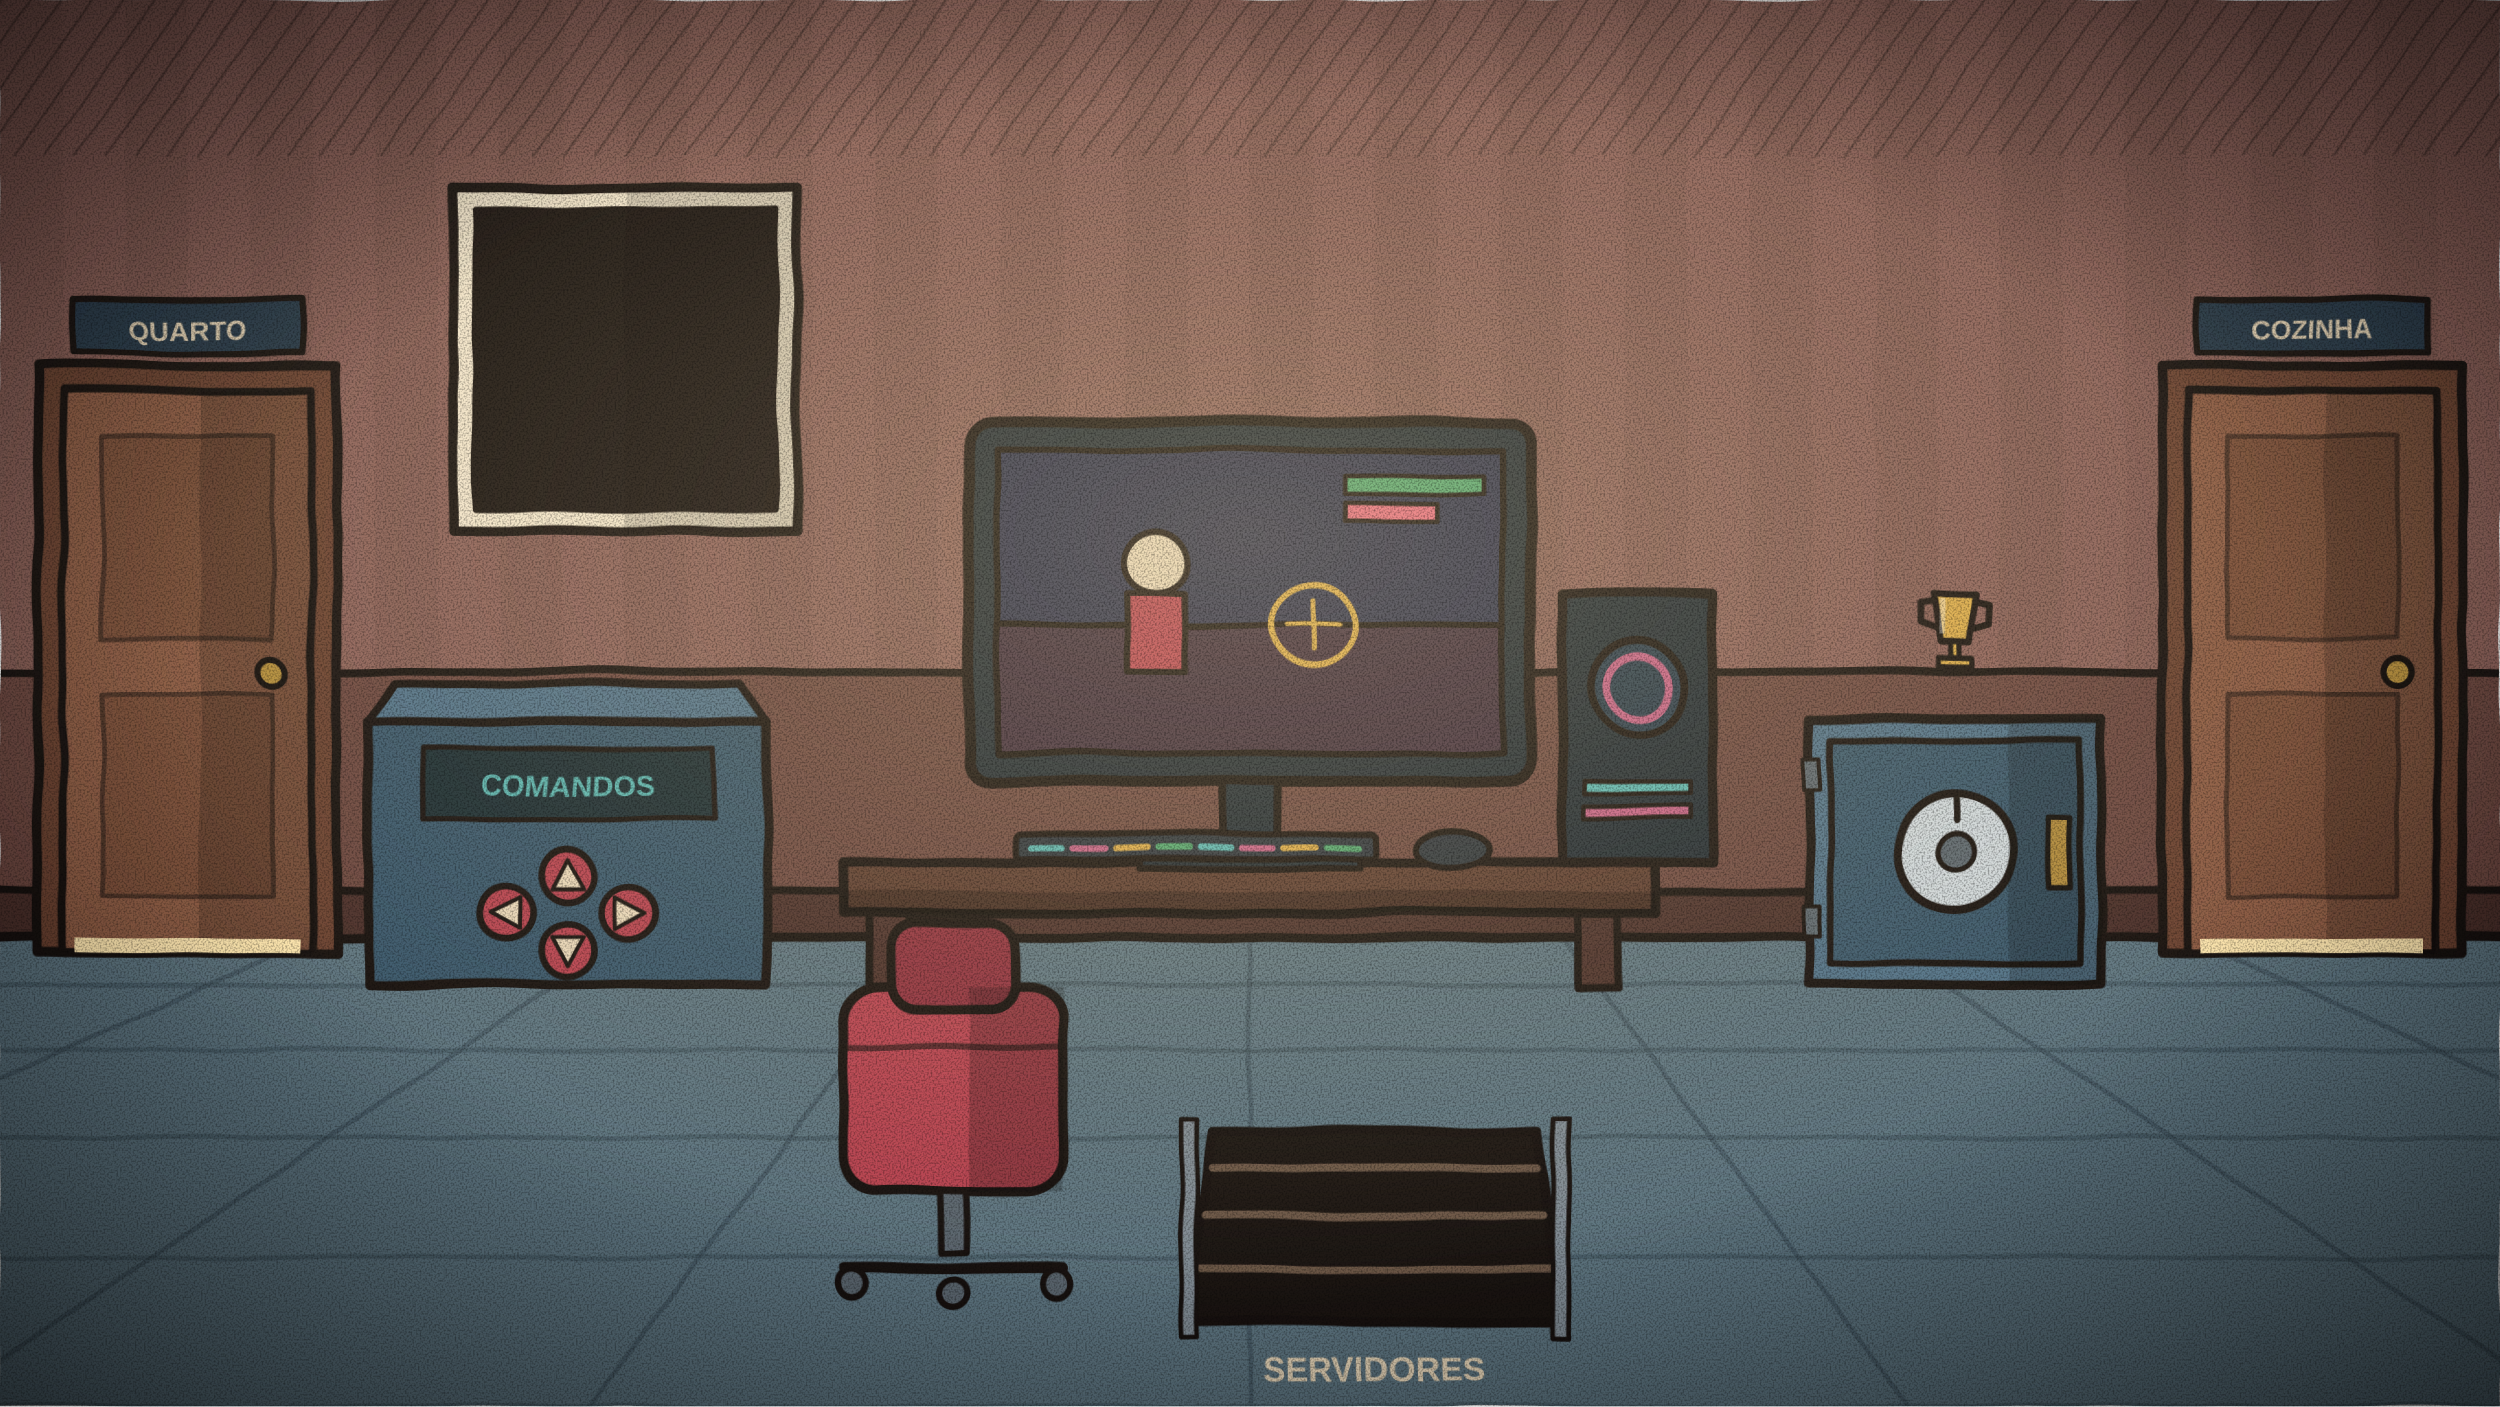
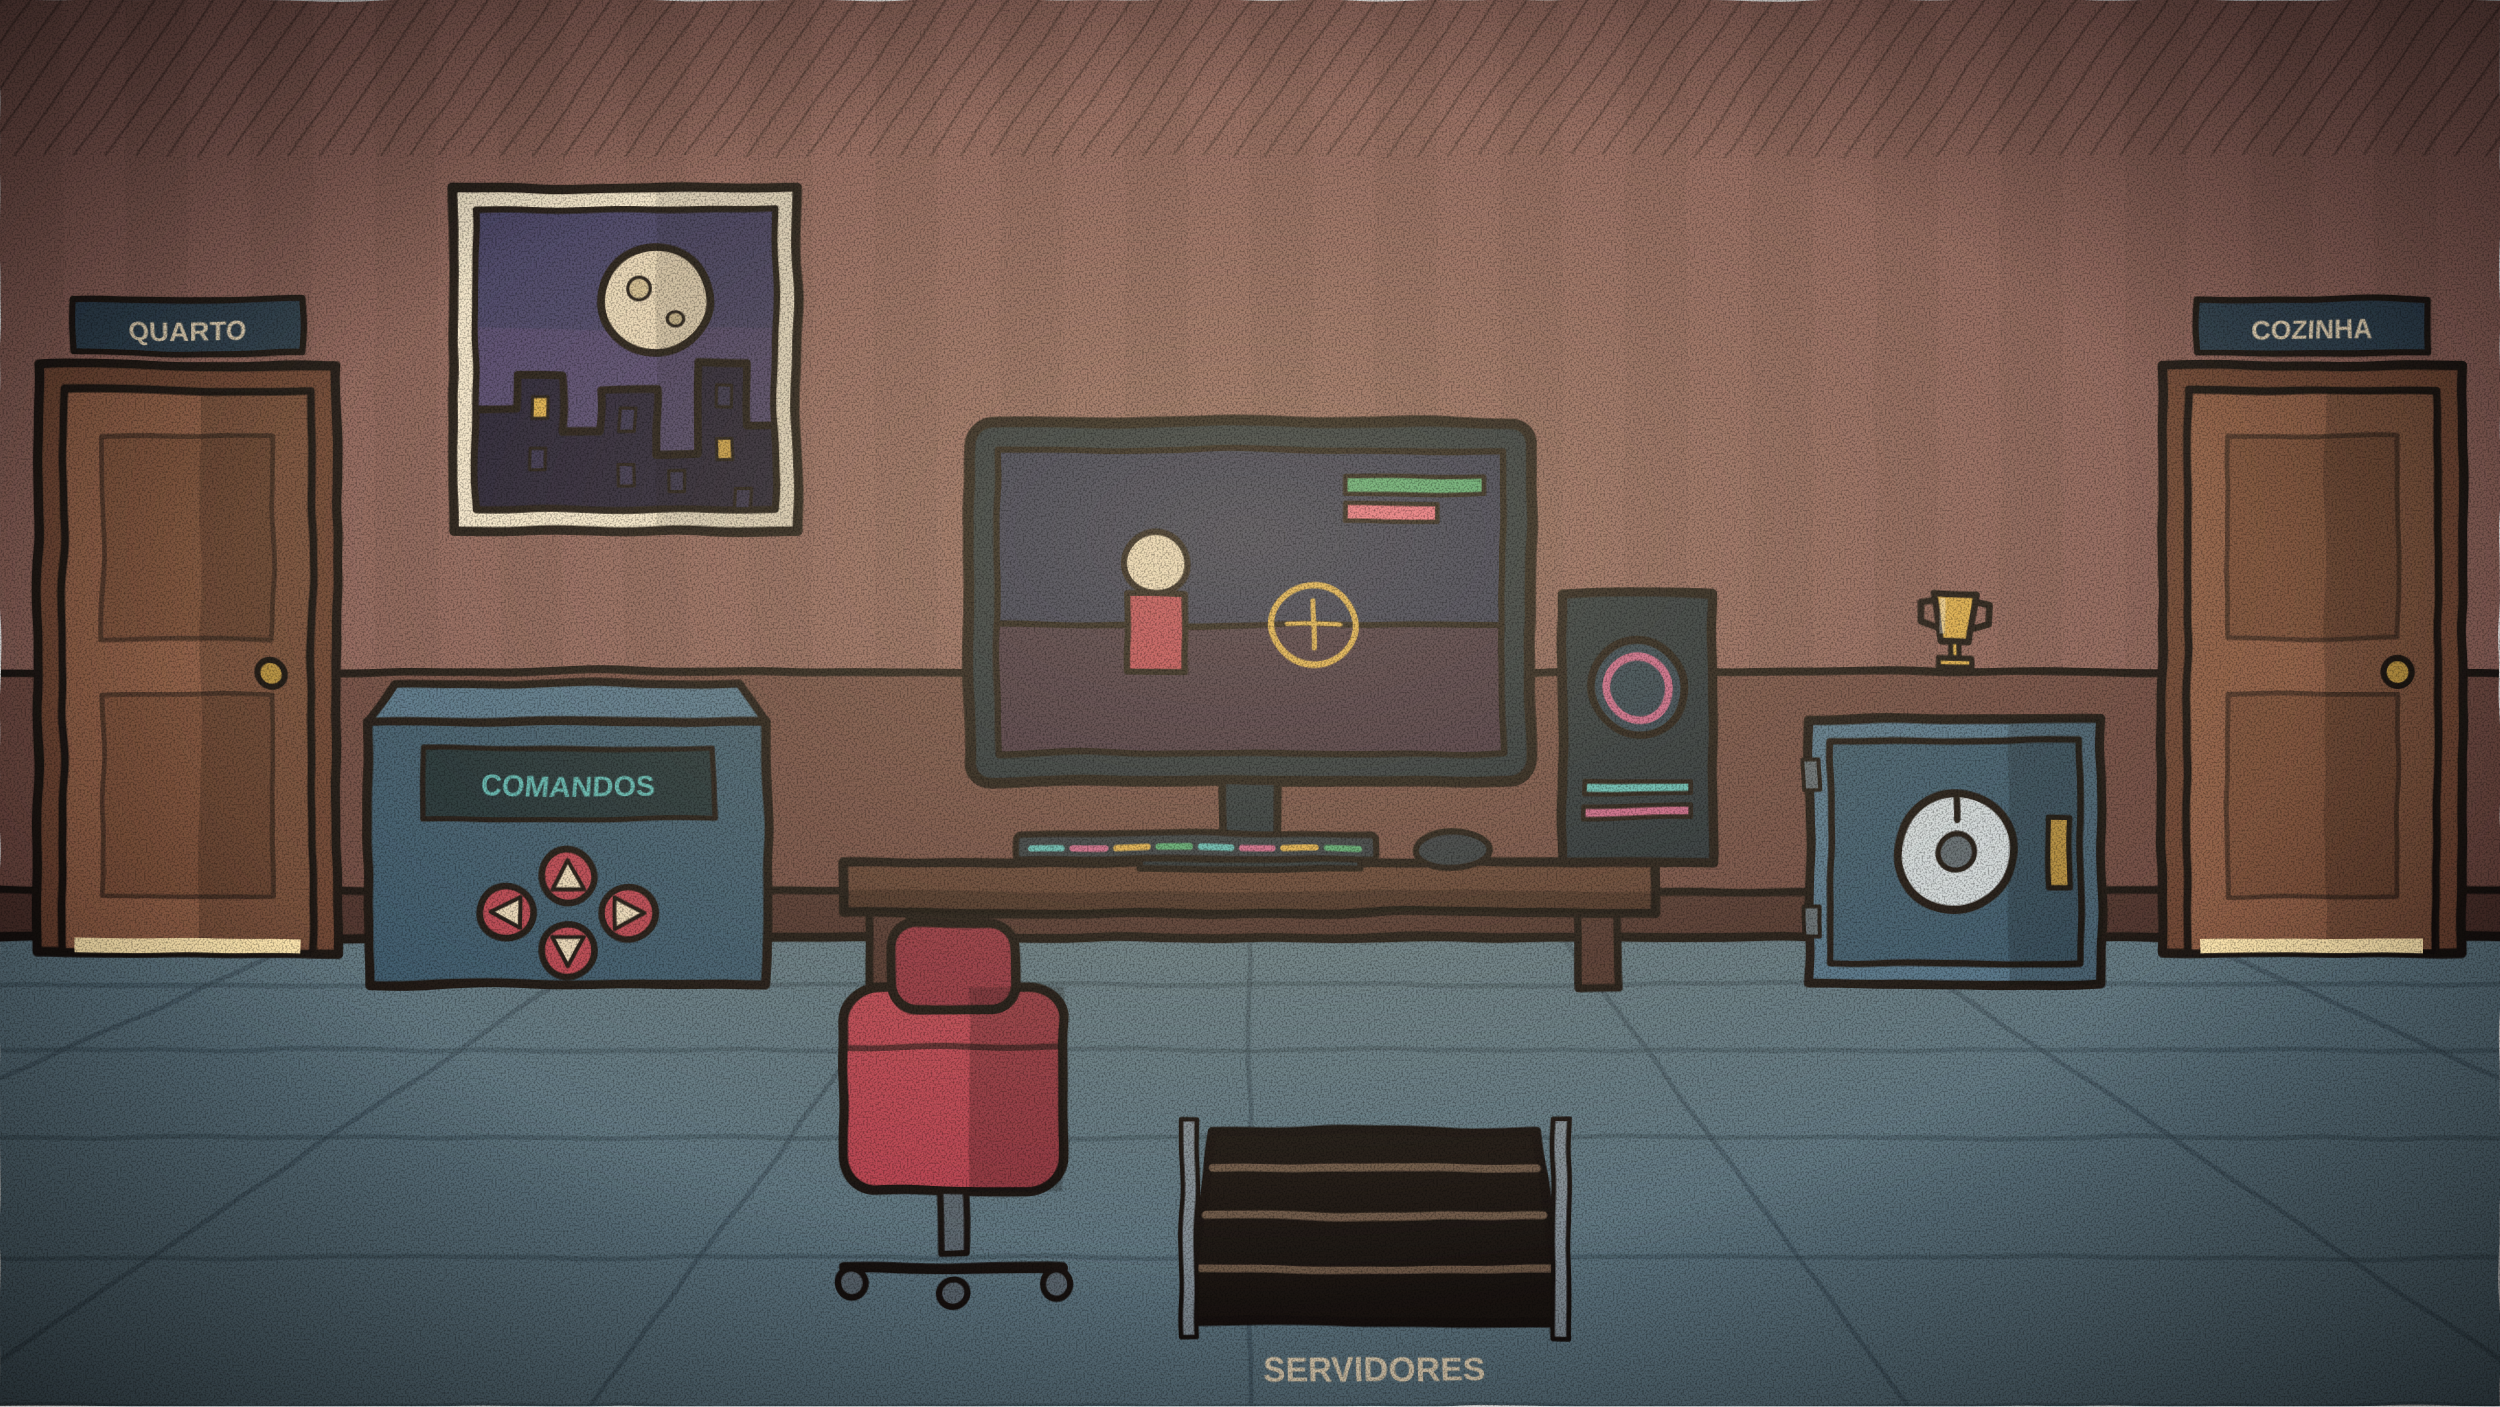
<svg xmlns="http://www.w3.org/2000/svg" viewBox="0 0 1600 900" width="1600" height="900" preserveAspectRatio="xMidYMid slice">
  <defs>
    <filter id="tinta" x="-2%" y="-2%" width="104%" height="104%">
      <feTurbulence type="fractalNoise" baseFrequency="0.012 0.018" numOctaves="2" seed="4" result="r" />
      <feDisplacementMap in="SourceGraphic" in2="r" scale="5" xChannelSelector="R" yChannelSelector="G" />
    </filter>
    <filter id="grao" x="0" y="0" width="100%" height="100%">
      <feTurbulence type="fractalNoise" baseFrequency="0.85" numOctaves="1" seed="9" result="n" />
      <feColorMatrix in="n" type="matrix" values="0 0 0 0 0  0 0 0 0 0  0 0 0 0 0  1.9 0 0 0 -0.8" />
    </filter>
    <filter id="brilho" x="-10%" y="-50%" width="120%" height="200%">
      <feGaussianBlur stdDeviation="9" />
    </filter>
    <pattern id="hachura" width="16" height="16" patternUnits="userSpaceOnUse" patternTransform="rotate(35)">
      <line x1="0" y1="0" x2="0" y2="16" stroke="#17110f" stroke-width="3" opacity=".6" />
    </pattern>
    <pattern id="tijolo" width="80" height="40" patternUnits="userSpaceOnUse">
      <rect x="0" y="0" width="80" height="20" fill="#9c4f47" stroke="#17110f" stroke-width="3" />
      <rect x="-40" y="20" width="80" height="20" fill="#8a443f" stroke="#17110f" stroke-width="3" />
      <rect x="40" y="20" width="80" height="20" fill="#a55a50" stroke="#17110f" stroke-width="3" />
    </pattern>
    <pattern id="azulejo" width="40" height="40" patternUnits="userSpaceOnUse">
      <rect width="40" height="40" fill="#e9dfc9" stroke="#17110f" stroke-width="2" opacity=".95" />
    </pattern>
    <linearGradient id="led" x1="0" x2="1">
      <stop offset="0" stop-color="#58b3b0" />
      <stop offset=".5" stop-color="#c35f86" />
      <stop offset="1" stop-color="#58b3b0" />
    </linearGradient>
    <radialGradient id="vig" cx="50%" cy="48%" r="75%">
      <stop offset="55%" stop-color="#000" stop-opacity="0" />
      <stop offset="100%" stop-color="#000" stop-opacity=".66" />
    </radialGradient>
    <radialGradient id="luz" cx="50%" cy="38%" r="55%">
      <stop offset="0" stop-color="#ffe7b0" stop-opacity=".30" />
      <stop offset="1" stop-color="#ffe7b0" stop-opacity="0" />
    </radialGradient>
  </defs>
  <g filter="url(#tinta)">
    <rect x="-20" y="-20" width="1640" height="620" fill="#8a5f58" />
    <rect x="0" y="0" width="40" height="600" fill="#000" opacity=".05" />
    <rect x="80" y="0" width="40" height="600" fill="#000" opacity=".05" />
    <rect x="160" y="0" width="40" height="600" fill="#000" opacity=".05" />
    <rect x="240" y="0" width="40" height="600" fill="#000" opacity=".05" />
    <rect x="320" y="0" width="40" height="600" fill="#000" opacity=".05" />
    <rect x="400" y="0" width="40" height="600" fill="#000" opacity=".05" />
    <rect x="480" y="0" width="40" height="600" fill="#000" opacity=".05" />
    <rect x="560" y="0" width="40" height="600" fill="#000" opacity=".05" />
    <rect x="640" y="0" width="40" height="600" fill="#000" opacity=".05" />
    <rect x="720" y="0" width="40" height="600" fill="#000" opacity=".05" />
    <rect x="800" y="0" width="40" height="600" fill="#000" opacity=".05" />
    <rect x="880" y="0" width="40" height="600" fill="#000" opacity=".05" />
    <rect x="960" y="0" width="40" height="600" fill="#000" opacity=".05" />
    <rect x="1040" y="0" width="40" height="600" fill="#000" opacity=".05" />
    <rect x="1120" y="0" width="40" height="600" fill="#000" opacity=".05" />
    <rect x="1200" y="0" width="40" height="600" fill="#000" opacity=".05" />
    <rect x="1280" y="0" width="40" height="600" fill="#000" opacity=".05" />
    <rect x="1360" y="0" width="40" height="600" fill="#000" opacity=".05" />
    <rect x="1440" y="0" width="40" height="600" fill="#000" opacity=".05" />
    <rect x="1520" y="0" width="40" height="600" fill="#000" opacity=".05" />
    <rect x="-20" y="430" width="1640" height="170" fill="#6b463f" />
    <line x1="-20" y1="430" x2="1620" y2="430" stroke="#17110f" stroke-width="5" stroke-linecap="round" />
    <rect x="-20" y="600" width="1640" height="320" fill="#5d7480" />
    <line x1="-1600" y1="600" x2="-4266.667" y2="900" stroke="#3b4d57" stroke-width="3" stroke-linecap="round" opacity=".55" />
    <line x1="-1400" y1="600" x2="-3844.444" y2="900" stroke="#3b4d57" stroke-width="3" stroke-linecap="round" opacity=".55" />
    <line x1="-1200" y1="600" x2="-3422.222" y2="900" stroke="#3b4d57" stroke-width="3" stroke-linecap="round" opacity=".55" />
    <line x1="-1000" y1="600" x2="-3000.0" y2="900" stroke="#3b4d57" stroke-width="3" stroke-linecap="round" opacity=".55" />
    <line x1="-800" y1="600" x2="-2577.778" y2="900" stroke="#3b4d57" stroke-width="3" stroke-linecap="round" opacity=".55" />
    <line x1="-600" y1="600" x2="-2155.556" y2="900" stroke="#3b4d57" stroke-width="3" stroke-linecap="round" opacity=".55" />
    <line x1="-400" y1="600" x2="-1733.333" y2="900" stroke="#3b4d57" stroke-width="3" stroke-linecap="round" opacity=".55" />
    <line x1="-200" y1="600" x2="-1311.111" y2="900" stroke="#3b4d57" stroke-width="3" stroke-linecap="round" opacity=".55" />
    <line x1="0" y1="600" x2="-888.889" y2="900" stroke="#3b4d57" stroke-width="3" stroke-linecap="round" opacity=".55" />
    <line x1="200" y1="600" x2="-466.667" y2="900" stroke="#3b4d57" stroke-width="3" stroke-linecap="round" opacity=".55" />
    <line x1="400" y1="600" x2="-44.444" y2="900" stroke="#3b4d57" stroke-width="3" stroke-linecap="round" opacity=".55" />
    <line x1="600" y1="600" x2="377.778" y2="900" stroke="#3b4d57" stroke-width="3" stroke-linecap="round" opacity=".55" />
    <line x1="800" y1="600" x2="800.0" y2="900" stroke="#3b4d57" stroke-width="3" stroke-linecap="round" opacity=".55" />
    <line x1="1000" y1="600" x2="1222.222" y2="900" stroke="#3b4d57" stroke-width="3" stroke-linecap="round" opacity=".55" />
    <line x1="1200" y1="600" x2="1644.444" y2="900" stroke="#3b4d57" stroke-width="3" stroke-linecap="round" opacity=".55" />
    <line x1="1400" y1="600" x2="2066.667" y2="900" stroke="#3b4d57" stroke-width="3" stroke-linecap="round" opacity=".55" />
    <line x1="1600" y1="600" x2="2488.889" y2="900" stroke="#3b4d57" stroke-width="3" stroke-linecap="round" opacity=".55" />
    <line x1="1800" y1="600" x2="2911.111" y2="900" stroke="#3b4d57" stroke-width="3" stroke-linecap="round" opacity=".55" />
    <line x1="2000" y1="600" x2="3333.333" y2="900" stroke="#3b4d57" stroke-width="3" stroke-linecap="round" opacity=".55" />
    <line x1="2200" y1="600" x2="3755.556" y2="900" stroke="#3b4d57" stroke-width="3" stroke-linecap="round" opacity=".55" />
    <line x1="2400" y1="600" x2="4177.778" y2="900" stroke="#3b4d57" stroke-width="3" stroke-linecap="round" opacity=".55" />
    <line x1="2600" y1="600" x2="4600.0" y2="900" stroke="#3b4d57" stroke-width="3" stroke-linecap="round" opacity=".55" />
    <line x1="2800" y1="600" x2="5022.222" y2="900" stroke="#3b4d57" stroke-width="3" stroke-linecap="round" opacity=".55" />
    <line x1="3000" y1="600" x2="5444.444" y2="900" stroke="#3b4d57" stroke-width="3" stroke-linecap="round" opacity=".55" />
    <line x1="-20" y1="630" x2="1620" y2="630" stroke="#3b4d57" stroke-width="3" stroke-linecap="round" opacity=".5" />
    <line x1="-20" y1="672" x2="1620" y2="672" stroke="#3b4d57" stroke-width="3" stroke-linecap="round" opacity=".5" />
    <line x1="-20" y1="728" x2="1620" y2="728" stroke="#3b4d57" stroke-width="3" stroke-linecap="round" opacity=".5" />
    <line x1="-20" y1="805" x2="1620" y2="805" stroke="#3b4d57" stroke-width="3" stroke-linecap="round" opacity=".5" />
    <line x1="-20" y1="900" x2="1620" y2="900" stroke="#3b4d57" stroke-width="3" stroke-linecap="round" opacity=".5" />
    <rect x="-20" y="570" width="1640" height="30" rx="0" fill="#4a2f2a" stroke="#17110f" stroke-width="5" stroke-linejoin="round" stroke-linecap="round" />
    <line x1="-20" y1="600" x2="1620" y2="600" stroke="#17110f" stroke-width="6" stroke-linecap="round" />
    <rect x="-20" y="-20" width="1640" height="120" fill="url(#hachura)" opacity=".55" />
    <rect x="290" y="120" width="220" height="220" rx="0" fill="#f0e4cc" stroke="#17110f" stroke-width="6" stroke-linejoin="round" stroke-linecap="round" />
-     <rect x="304" y="134" width="192" height="192" rx="0" fill="#17110f" stroke="#17110f" stroke-width="4" stroke-linejoin="round" stroke-linecap="round" />
-     <rect x="400" y="120" width="110" height="220" fill="#000" opacity="0.15" />
+     <rect x="304" y="134" width="192" height="192" rx="0" fill="#2e3550" stroke="#17110f" stroke-width="4" stroke-linejoin="round" stroke-linecap="round" />
+     <clipPath id="qd">
+       <rect x="304" y="134" width="192" height="192" />
+     </clipPath>
+     <g clip-path="url(#qd)">
+       <rect x="304" y="134" width="192" height="100" fill="#3d3a63" />
+       <rect x="304" y="210" width="192" height="116" fill="#4a3f6b" />
+       <circle cx="420" cy="192" r="34" fill="#e6d5b8" stroke="#17110f" stroke-width="5" stroke-linejoin="round" stroke-linecap="round" />
+       <circle cx="410" cy="184" r="7" fill="#cdb98f" stroke="#17110f" stroke-width="2" stroke-linejoin="round" stroke-linecap="round" />
+       <circle cx="432" cy="204" r="5" fill="#cdb98f" stroke="#17110f" stroke-width="2" stroke-linejoin="round" stroke-linecap="round" />
+       <path d="M304 326 L304 262 L330 262 L330 240 L360 240 L360 276 L384 276 L384 250 L420 250 L420 290 L446 290 L446 232 L478 232 L478 272 L496 272 L496 326 Z" fill="#1c1830" stroke="#17110f" stroke-width="5" stroke-linejoin="round" stroke-linecap="round" />
+       <rect x="340" y="254" width="10" height="14" rx="0" fill="#d8a948" stroke="#17110f" stroke-width="2" stroke-linejoin="round" stroke-linecap="round" />
+       <rect x="340" y="286" width="10" height="14" rx="0" fill="#2c2848" stroke="#17110f" stroke-width="2" stroke-linejoin="round" stroke-linecap="round" />
+       <rect x="396" y="262" width="10" height="14" rx="0" fill="#2c2848" stroke="#17110f" stroke-width="2" stroke-linejoin="round" stroke-linecap="round" />
+       <rect x="396" y="296" width="10" height="14" rx="0" fill="#2c2848" stroke="#17110f" stroke-width="2" stroke-linejoin="round" stroke-linecap="round" />
+       <rect x="428" y="300" width="10" height="14" rx="0" fill="#2c2848" stroke="#17110f" stroke-width="2" stroke-linejoin="round" stroke-linecap="round" />
+       <rect x="458" y="246" width="10" height="14" rx="0" fill="#2c2848" stroke="#17110f" stroke-width="2" stroke-linejoin="round" stroke-linecap="round" />
+       <rect x="458" y="280" width="10" height="14" rx="0" fill="#d8a948" stroke="#17110f" stroke-width="2" stroke-linejoin="round" stroke-linecap="round" />
+       <rect x="470" y="312" width="10" height="14" rx="0" fill="#2c2848" stroke="#17110f" stroke-width="2" stroke-linejoin="round" stroke-linecap="round" />
+     </g>
+     <rect x="304" y="134" width="192" height="192" rx="0" fill="none" stroke="#17110f" stroke-width="4" stroke-linejoin="round" stroke-linecap="round" />
+     <rect x="420" y="120" width="90" height="220" fill="#000" opacity="0.13" />
    <rect x="24" y="234" width="192" height="376" rx="0" fill="#6a4130" stroke="#17110f" stroke-width="6" stroke-linejoin="round" stroke-linecap="round" />
    <rect x="40" y="250" width="160" height="360" rx="0" fill="#8b5a43" stroke="#17110f" stroke-width="5" stroke-linejoin="round" stroke-linecap="round" />
    <rect x="65.6" y="278.8" width="108.8" height="129.6" rx="0" fill="#6a4130" stroke="#17110f" stroke-width="3" stroke-linejoin="round" stroke-linecap="round" opacity=".55" />
    <rect x="65.6" y="444.4" width="108.8" height="129.6" rx="0" fill="#6a4130" stroke="#17110f" stroke-width="3" stroke-linejoin="round" stroke-linecap="round" opacity=".55" />
    <circle cx="174.4" cy="430.0" r="9" fill="#d8a948" stroke="#17110f" stroke-width="4" stroke-linejoin="round" stroke-linecap="round" />
    <rect x="128.0" y="250" width="72.0" height="360" fill="#000" opacity="0.18" />
    <rect x="48" y="601" width="144" height="9" fill="#ffe7b0" />
    <rect x="46" y="192" width="148" height="34" rx="0" fill="#26394a" stroke="#17110f" stroke-width="4" stroke-linejoin="round" stroke-linecap="round" />
    <text x="120.0" y="217" font-family="Arial Black, Arial, Helvetica, sans-serif" font-size="17" font-weight="800" fill="#e6d5b8" text-anchor="middle">QUARTO</text>
    <rect x="1384" y="234" width="192" height="376" rx="0" fill="#6a4130" stroke="#17110f" stroke-width="6" stroke-linejoin="round" stroke-linecap="round" />
    <rect x="1400" y="250" width="160" height="360" rx="0" fill="#8b5a43" stroke="#17110f" stroke-width="5" stroke-linejoin="round" stroke-linecap="round" />
    <rect x="1425.6" y="278.8" width="108.8" height="129.6" rx="0" fill="#6a4130" stroke="#17110f" stroke-width="3" stroke-linejoin="round" stroke-linecap="round" opacity=".55" />
    <rect x="1425.6" y="444.4" width="108.8" height="129.6" rx="0" fill="#6a4130" stroke="#17110f" stroke-width="3" stroke-linejoin="round" stroke-linecap="round" opacity=".55" />
    <circle cx="1534.4" cy="430.0" r="9" fill="#d8a948" stroke="#17110f" stroke-width="4" stroke-linejoin="round" stroke-linecap="round" />
    <rect x="1488.0" y="250" width="72.0" height="360" fill="#000" opacity="0.18" />
    <rect x="1408" y="601" width="144" height="9" fill="#ffe7b0" />
    <rect x="1406" y="192" width="148" height="34" rx="0" fill="#26394a" stroke="#17110f" stroke-width="4" stroke-linejoin="round" stroke-linecap="round" />
    <text x="1480.0" y="217" font-family="Arial Black, Arial, Helvetica, sans-serif" font-size="17" font-weight="800" fill="#e6d5b8" text-anchor="middle">COZINHA</text>
    <g transform="translate(142.5 94.5) scale(.85)">
      <rect x="110" y="432" width="300" height="198" rx="0" fill="#38566b" stroke="#17110f" stroke-width="7" stroke-linejoin="round" stroke-linecap="round" />
      <path d="M110 432 L410 432 L390 404 L130 404 Z" fill="#4f7088" stroke="#17110f" stroke-width="6" stroke-linejoin="round" stroke-linecap="round" />
      <rect x="150" y="452" width="220" height="54" rx="0" fill="#1a2c33" stroke="#17110f" stroke-width="4" stroke-linejoin="round" stroke-linecap="round" />
      <text x="260" y="488" font-family="Arial Black, Arial, Helvetica, sans-serif" font-size="22" font-weight="800" fill="#58b3b0" text-anchor="middle">COMANDOS</text>
      <circle cx="260" cy="548" r="20" fill="#b5414f" stroke="#17110f" stroke-width="5" stroke-linejoin="round" stroke-linecap="round" />
      <path d="M260 536 L272 558 L248 558 Z" fill="#e6d5b8" stroke="#17110f" stroke-width="3" stroke-linejoin="round" stroke-linecap="round" />
      <circle cx="260" cy="604" r="20" fill="#b5414f" stroke="#17110f" stroke-width="5" stroke-linejoin="round" stroke-linecap="round" />
      <path d="M260 616 L272 594 L248 594 Z" fill="#e6d5b8" stroke="#17110f" stroke-width="3" stroke-linejoin="round" stroke-linecap="round" />
      <circle cx="214" cy="576" r="20" fill="#b5414f" stroke="#17110f" stroke-width="5" stroke-linejoin="round" stroke-linecap="round" />
      <path d="M202 576 L224 564 L224 588 Z" fill="#e6d5b8" stroke="#17110f" stroke-width="3" stroke-linejoin="round" stroke-linecap="round" />
      <circle cx="306" cy="576" r="20" fill="#b5414f" stroke="#17110f" stroke-width="5" stroke-linejoin="round" stroke-linecap="round" />
      <path d="M318 576 L296 564 L296 588 Z" fill="#e6d5b8" stroke="#17110f" stroke-width="3" stroke-linejoin="round" stroke-linecap="round" />
    </g>
    <rect x="556" y="582" width="26" height="50" rx="0" fill="#4a2f2a" stroke="#17110f" stroke-width="5" stroke-linejoin="round" stroke-linecap="round" />
    <rect x="1010" y="582" width="26" height="50" rx="0" fill="#4a2f2a" stroke="#17110f" stroke-width="5" stroke-linejoin="round" stroke-linecap="round" />
    <rect x="540" y="552" width="520" height="32" rx="0" fill="#5a3a2e" stroke="#17110f" stroke-width="6" stroke-linejoin="round" stroke-linecap="round" />
    <rect x="540" y="570" width="520" height="14" fill="#000" opacity="0.25" />
    <rect x="620" y="270" width="360" height="230" rx="14" fill="#1f2a33" stroke="#17110f" stroke-width="7" stroke-linejoin="round" stroke-linecap="round" />
    <rect x="638" y="288" width="324" height="194" rx="0" fill="#2a2f4a" stroke="#17110f" stroke-width="4" stroke-linejoin="round" stroke-linecap="round" />
    <rect x="638" y="400" width="324" height="82" rx="0" fill="#3c2a3a" stroke="#17110f" stroke-width="4" stroke-linejoin="round" stroke-linecap="round" />
    <circle cx="740" cy="360" r="20" fill="#e6d5b8" stroke="#17110f" stroke-width="4" stroke-linejoin="round" stroke-linecap="round" />
    <rect x="722" y="380" width="36" height="50" rx="0" fill="#b5414f" stroke="#17110f" stroke-width="4" stroke-linejoin="round" stroke-linecap="round" />
    <rect x="860" y="304" width="90" height="12" rx="0" fill="#4fa36d" stroke="#17110f" stroke-width="3" stroke-linejoin="round" stroke-linecap="round" />
    <rect x="860" y="322" width="60" height="12" rx="0" fill="#e2697d" stroke="#17110f" stroke-width="3" stroke-linejoin="round" stroke-linecap="round" />
    <circle cx="840" cy="400" r="26" fill="none" stroke="#d8a948" stroke-width="4" />
    <line x1="840" y1="384" x2="840" y2="416" stroke="#d8a948" stroke-width="3" stroke-linecap="round" />
    <line x1="824" y1="400" x2="856" y2="400" stroke="#d8a948" stroke-width="3" stroke-linecap="round" />
    <rect x="782" y="500" width="36" height="52" rx="0" fill="#1f2a33" stroke="#17110f" stroke-width="5" stroke-linejoin="round" stroke-linecap="round" />
    <rect x="730" y="546" width="140" height="10" rx="0" fill="#1f2a33" stroke="#17110f" stroke-width="4" stroke-linejoin="round" stroke-linecap="round" />
    <rect x="650" y="534" width="230" height="16" rx="3" fill="#2a323b" stroke="#17110f" stroke-width="4" stroke-linejoin="round" stroke-linecap="round" />
    <line x1="660" y1="543" x2="680" y2="543" stroke="#58b3b0" stroke-width="4" stroke-linecap="round" />
    <line x1="687" y1="543" x2="707" y2="543" stroke="#c35f86" stroke-width="4" stroke-linecap="round" />
    <line x1="714" y1="543" x2="734" y2="543" stroke="#d8a948" stroke-width="4" stroke-linecap="round" />
    <line x1="741" y1="543" x2="761" y2="543" stroke="#4fa36d" stroke-width="4" stroke-linecap="round" />
    <line x1="768" y1="543" x2="788" y2="543" stroke="#58b3b0" stroke-width="4" stroke-linecap="round" />
    <line x1="795" y1="543" x2="815" y2="543" stroke="#c35f86" stroke-width="4" stroke-linecap="round" />
    <line x1="822" y1="543" x2="842" y2="543" stroke="#d8a948" stroke-width="4" stroke-linecap="round" />
    <line x1="849" y1="543" x2="869" y2="543" stroke="#4fa36d" stroke-width="4" stroke-linecap="round" />
    <ellipse cx="930" cy="544" rx="24" ry="12" fill="#2a323b" stroke="#17110f" stroke-width="4" stroke-linejoin="round" stroke-linecap="round" />
    <rect x="1000" y="380" width="96" height="172" rx="0" fill="#1f2a33" stroke="#17110f" stroke-width="6" stroke-linejoin="round" stroke-linecap="round" />
    <circle cx="1048" cy="440" r="30" fill="#26394a" stroke="#17110f" stroke-width="5" stroke-linejoin="round" stroke-linecap="round" />
    <circle cx="1048" cy="440" r="20" fill="none" stroke="#c35f86" stroke-width="5" />
    <rect x="1014" y="500" width="68" height="8" rx="0" fill="#58b3b0" stroke="#17110f" stroke-width="3" stroke-linejoin="round" stroke-linecap="round" />
    <rect x="1014" y="516" width="68" height="8" rx="0" fill="#c35f86" stroke="#17110f" stroke-width="3" stroke-linejoin="round" stroke-linecap="round" />
    <rect x="540" y="632" width="140" height="130" rx="22" fill="#b5414f" stroke="#17110f" stroke-width="6" stroke-linejoin="round" stroke-linecap="round" />
    <rect x="570" y="590" width="80" height="56" rx="16" fill="#8e2f3d" stroke="#17110f" stroke-width="6" stroke-linejoin="round" stroke-linecap="round" />
    <line x1="540" y1="670" x2="680" y2="670" stroke="#17110f" stroke-width="4" stroke-linecap="round" opacity=".6" />
    <rect x="602" y="762" width="16" height="40" rx="0" fill="#5a656e" stroke="#17110f" stroke-width="4" stroke-linejoin="round" stroke-linecap="round" />
    <line x1="540" y1="812" x2="680" y2="812" stroke="#17110f" stroke-width="7" stroke-linecap="round" />
    <circle cx="544" cy="822" r="9" fill="#5a656e" stroke="#17110f" stroke-width="4" stroke-linejoin="round" stroke-linecap="round" />
    <circle cx="610" cy="828" r="9" fill="#5a656e" stroke="#17110f" stroke-width="4" stroke-linejoin="round" stroke-linecap="round" />
    <circle cx="676" cy="822" r="9" fill="#5a656e" stroke="#17110f" stroke-width="4" stroke-linejoin="round" stroke-linecap="round" />
    <rect x="620" y="632" width="60" height="130" fill="#000" opacity="0.22" />
    <g transform="translate(180.5 94.5) scale(.85)">
      <rect x="1150" y="430" width="220" height="200" rx="0" fill="#4f7088" stroke="#17110f" stroke-width="7" stroke-linejoin="round" stroke-linecap="round" />
      <rect x="1166" y="446" width="188" height="168" rx="0" fill="#38566b" stroke="#17110f" stroke-width="5" stroke-linejoin="round" stroke-linecap="round" />
      <circle cx="1260" cy="530" r="44" fill="#cdd6dc" stroke="#17110f" stroke-width="6" stroke-linejoin="round" stroke-linecap="round" />
      <circle cx="1260" cy="530" r="14" fill="#5a656e" stroke="#17110f" stroke-width="4" stroke-linejoin="round" stroke-linecap="round" />
      <line x1="1260" y1="490" x2="1260" y2="506" stroke="#17110f" stroke-width="5" stroke-linecap="round" />
      <rect x="1330" y="505" width="16" height="52" rx="0" fill="#d8a948" stroke="#17110f" stroke-width="4" stroke-linejoin="round" stroke-linecap="round" />
      <rect x="1146" y="460" width="12" height="24" rx="0" fill="#5a656e" stroke="#17110f" stroke-width="3" stroke-linejoin="round" stroke-linecap="round" />
      <rect x="1146" y="570" width="12" height="24" rx="0" fill="#5a656e" stroke="#17110f" stroke-width="3" stroke-linejoin="round" stroke-linecap="round" />
      <rect x="1300" y="430" width="70" height="200" fill="#000" opacity="0.2" />
      <path d="M1243.5 336 L1276.5 336 L1271.0 372.3 L1249.0 372.3 Z" fill="#d8a948" stroke="#17110f" stroke-width="5" stroke-linejoin="round" stroke-linecap="round" />
      <path d="M1243.5 341.5 L1233.6 343.7 L1233.6 358.0 L1246.8 362.4" fill="none" stroke="#17110f" stroke-width="5" stroke-linecap="round" stroke-linejoin="round" />
      <path d="M1276.5 341.5 L1286.4 343.7 L1286.4 358.0 L1273.2 362.4" fill="none" stroke="#17110f" stroke-width="5" stroke-linecap="round" stroke-linejoin="round" />
      <rect x="1256.7" y="372.3" width="6.6" height="12.1" rx="0" fill="#d8a948" stroke="#17110f" stroke-width="4" stroke-linejoin="round" stroke-linecap="round" />
      <rect x="1246.8" y="384.4" width="26.4" height="6.6" rx="0" fill="#d8a948" stroke="#17110f" stroke-width="4" stroke-linejoin="round" stroke-linecap="round" />
      <rect x="1247.9" y="339.3" width="4.4" height="27.5" fill="#fff" opacity="0.35" />
    </g>
    <path d="M776 724 L984 724 L1000 846 L760 846 Z" fill="#1a1411" stroke="#17110f" stroke-width="6" stroke-linejoin="round" stroke-linecap="round" />
    <line x1="776" y1="748" x2="984" y2="748" stroke="#6b5646" stroke-width="5" stroke-linecap="round" />
    <line x1="772" y1="778" x2="988" y2="778" stroke="#6b5646" stroke-width="5" stroke-linecap="round" />
    <line x1="768" y1="812" x2="992" y2="812" stroke="#6b5646" stroke-width="5" stroke-linecap="round" />
    <rect x="756" y="716" width="10" height="140" rx="0" fill="#7f8a93" stroke="#17110f" stroke-width="3" stroke-linejoin="round" stroke-linecap="round" />
    <rect x="994" y="716" width="10" height="140" rx="0" fill="#7f8a93" stroke="#17110f" stroke-width="3" stroke-linejoin="round" stroke-linecap="round" />
    <text x="880" y="884" font-family="Arial Black, Arial, Helvetica, sans-serif" font-size="22" font-weight="800" fill="#e6d5b8" text-anchor="middle">SERVIDORES</text>
  </g>
  <rect width="1600" height="900" fill="url(#luz)" />
  <rect width="1600" height="900" fill="url(#vig)" />
  <rect width="1600" height="900" filter="url(#grao)" opacity=".45" />
</svg>
